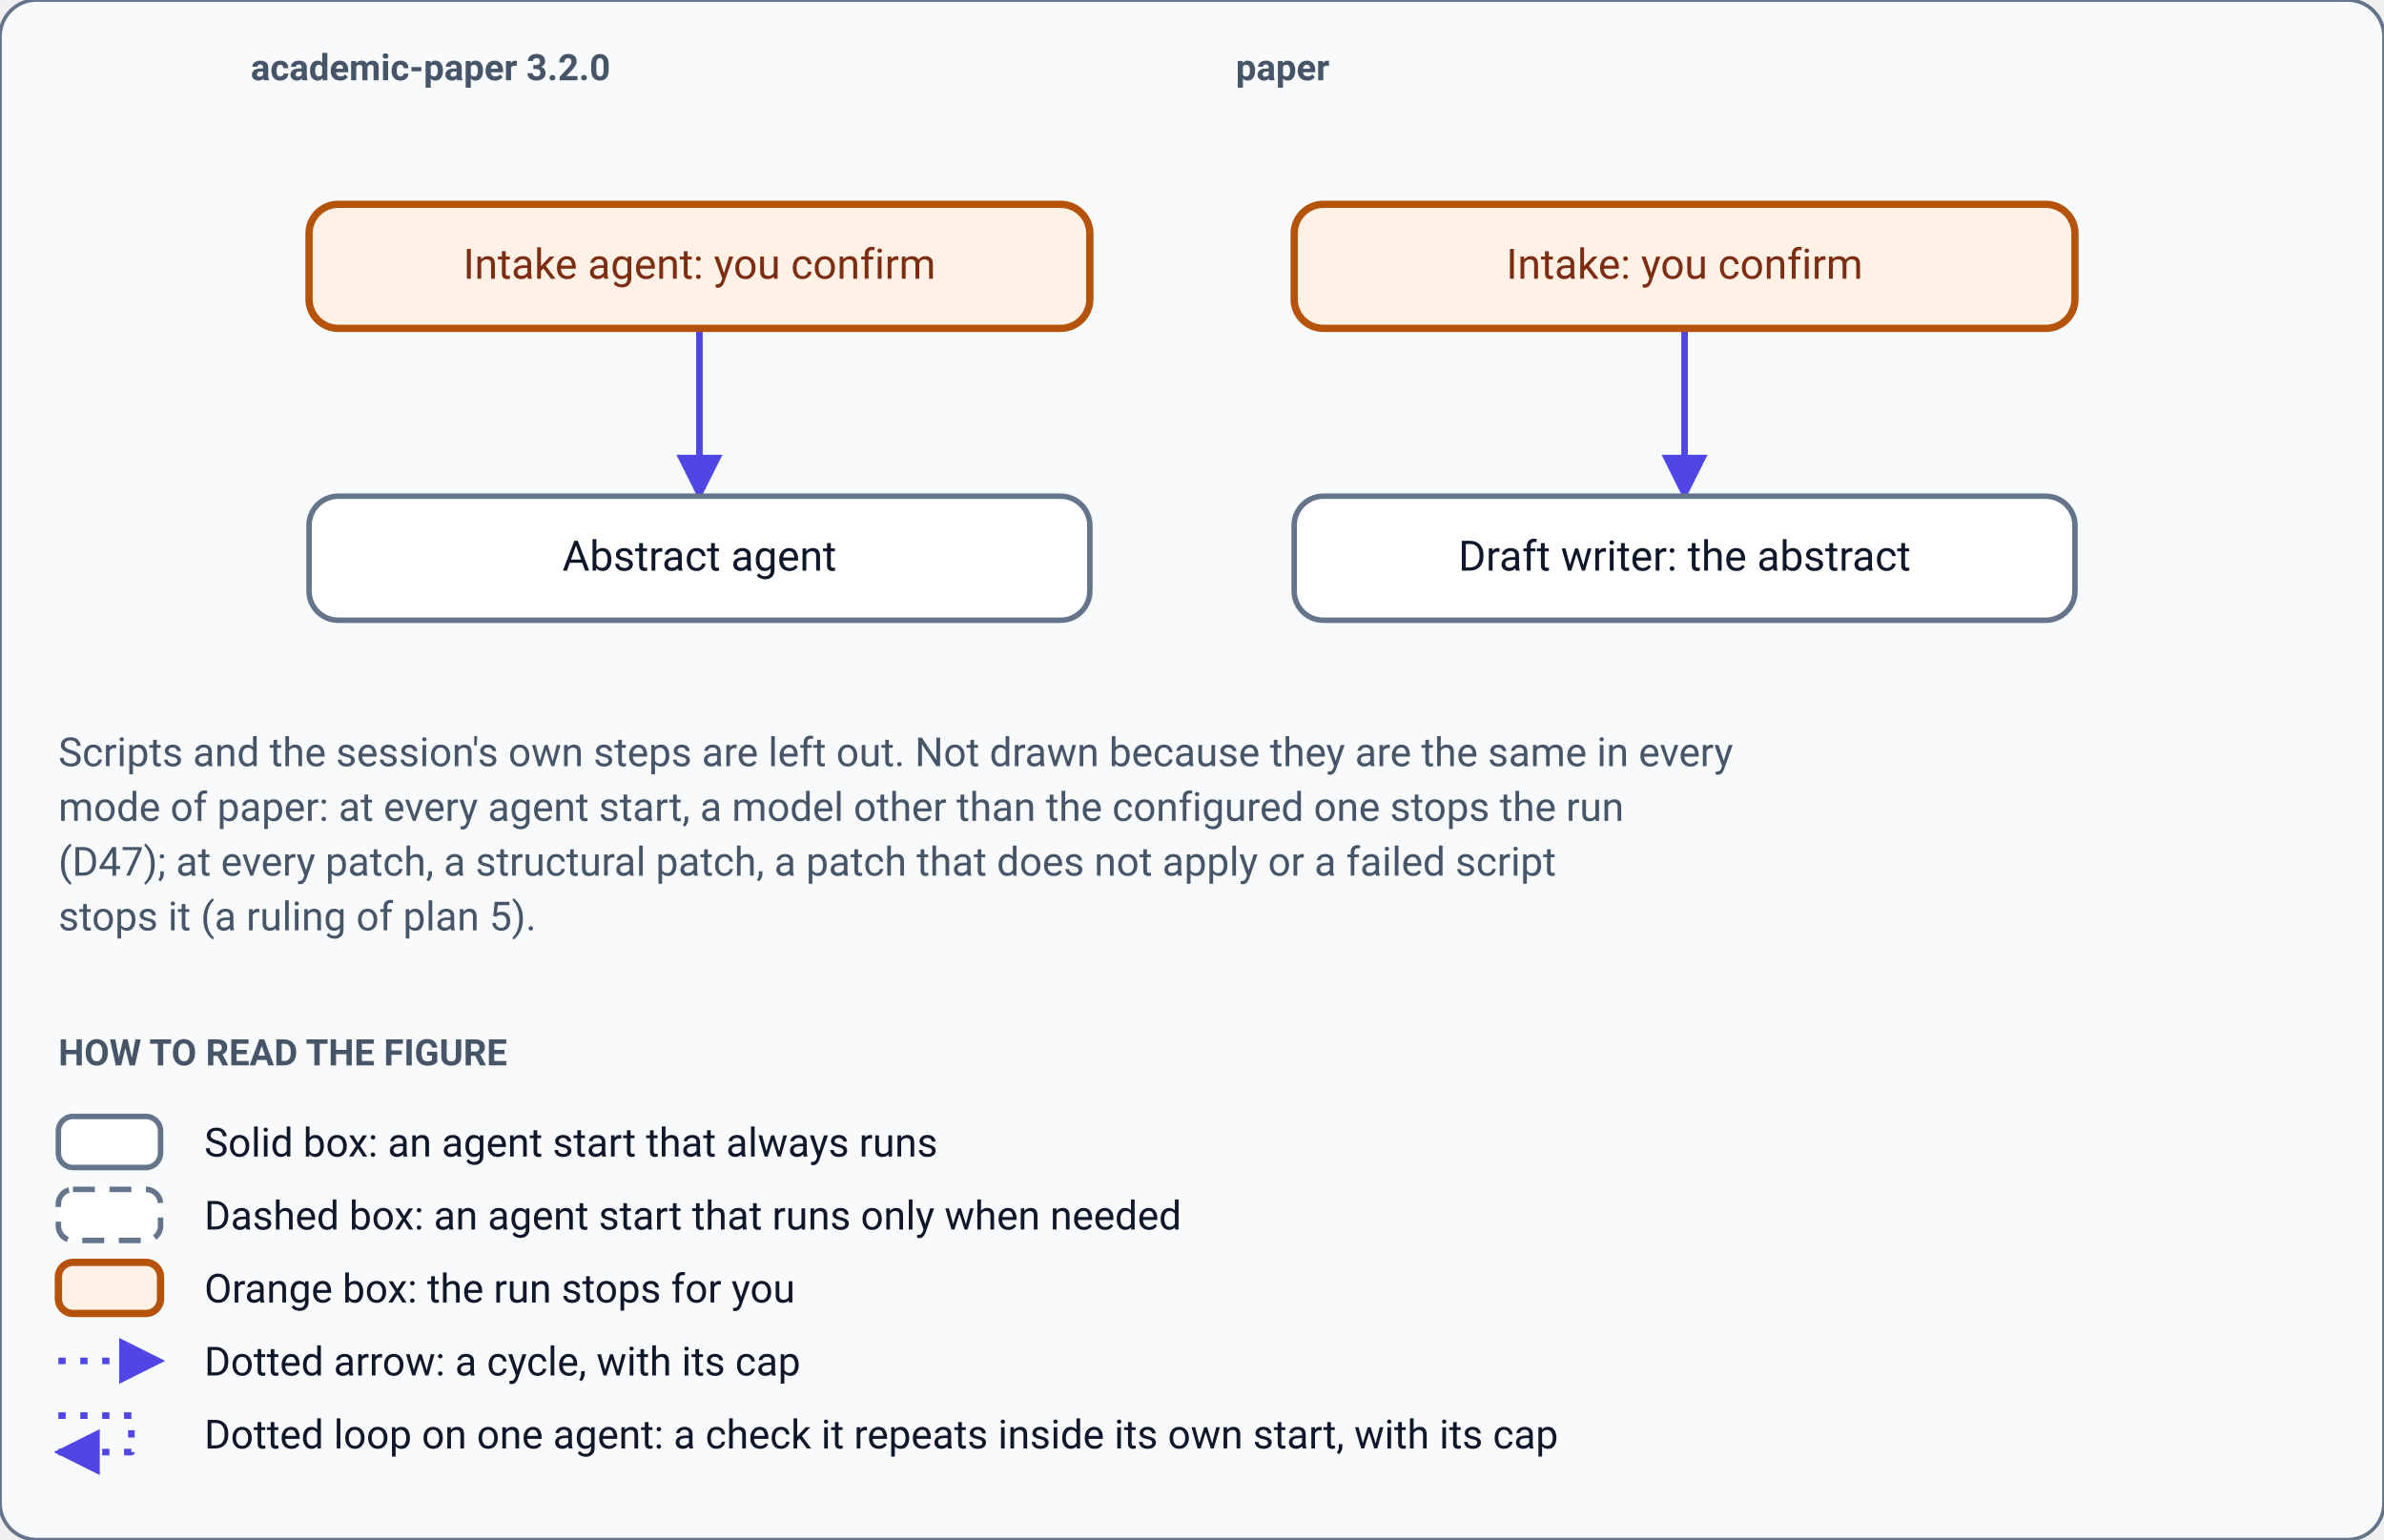
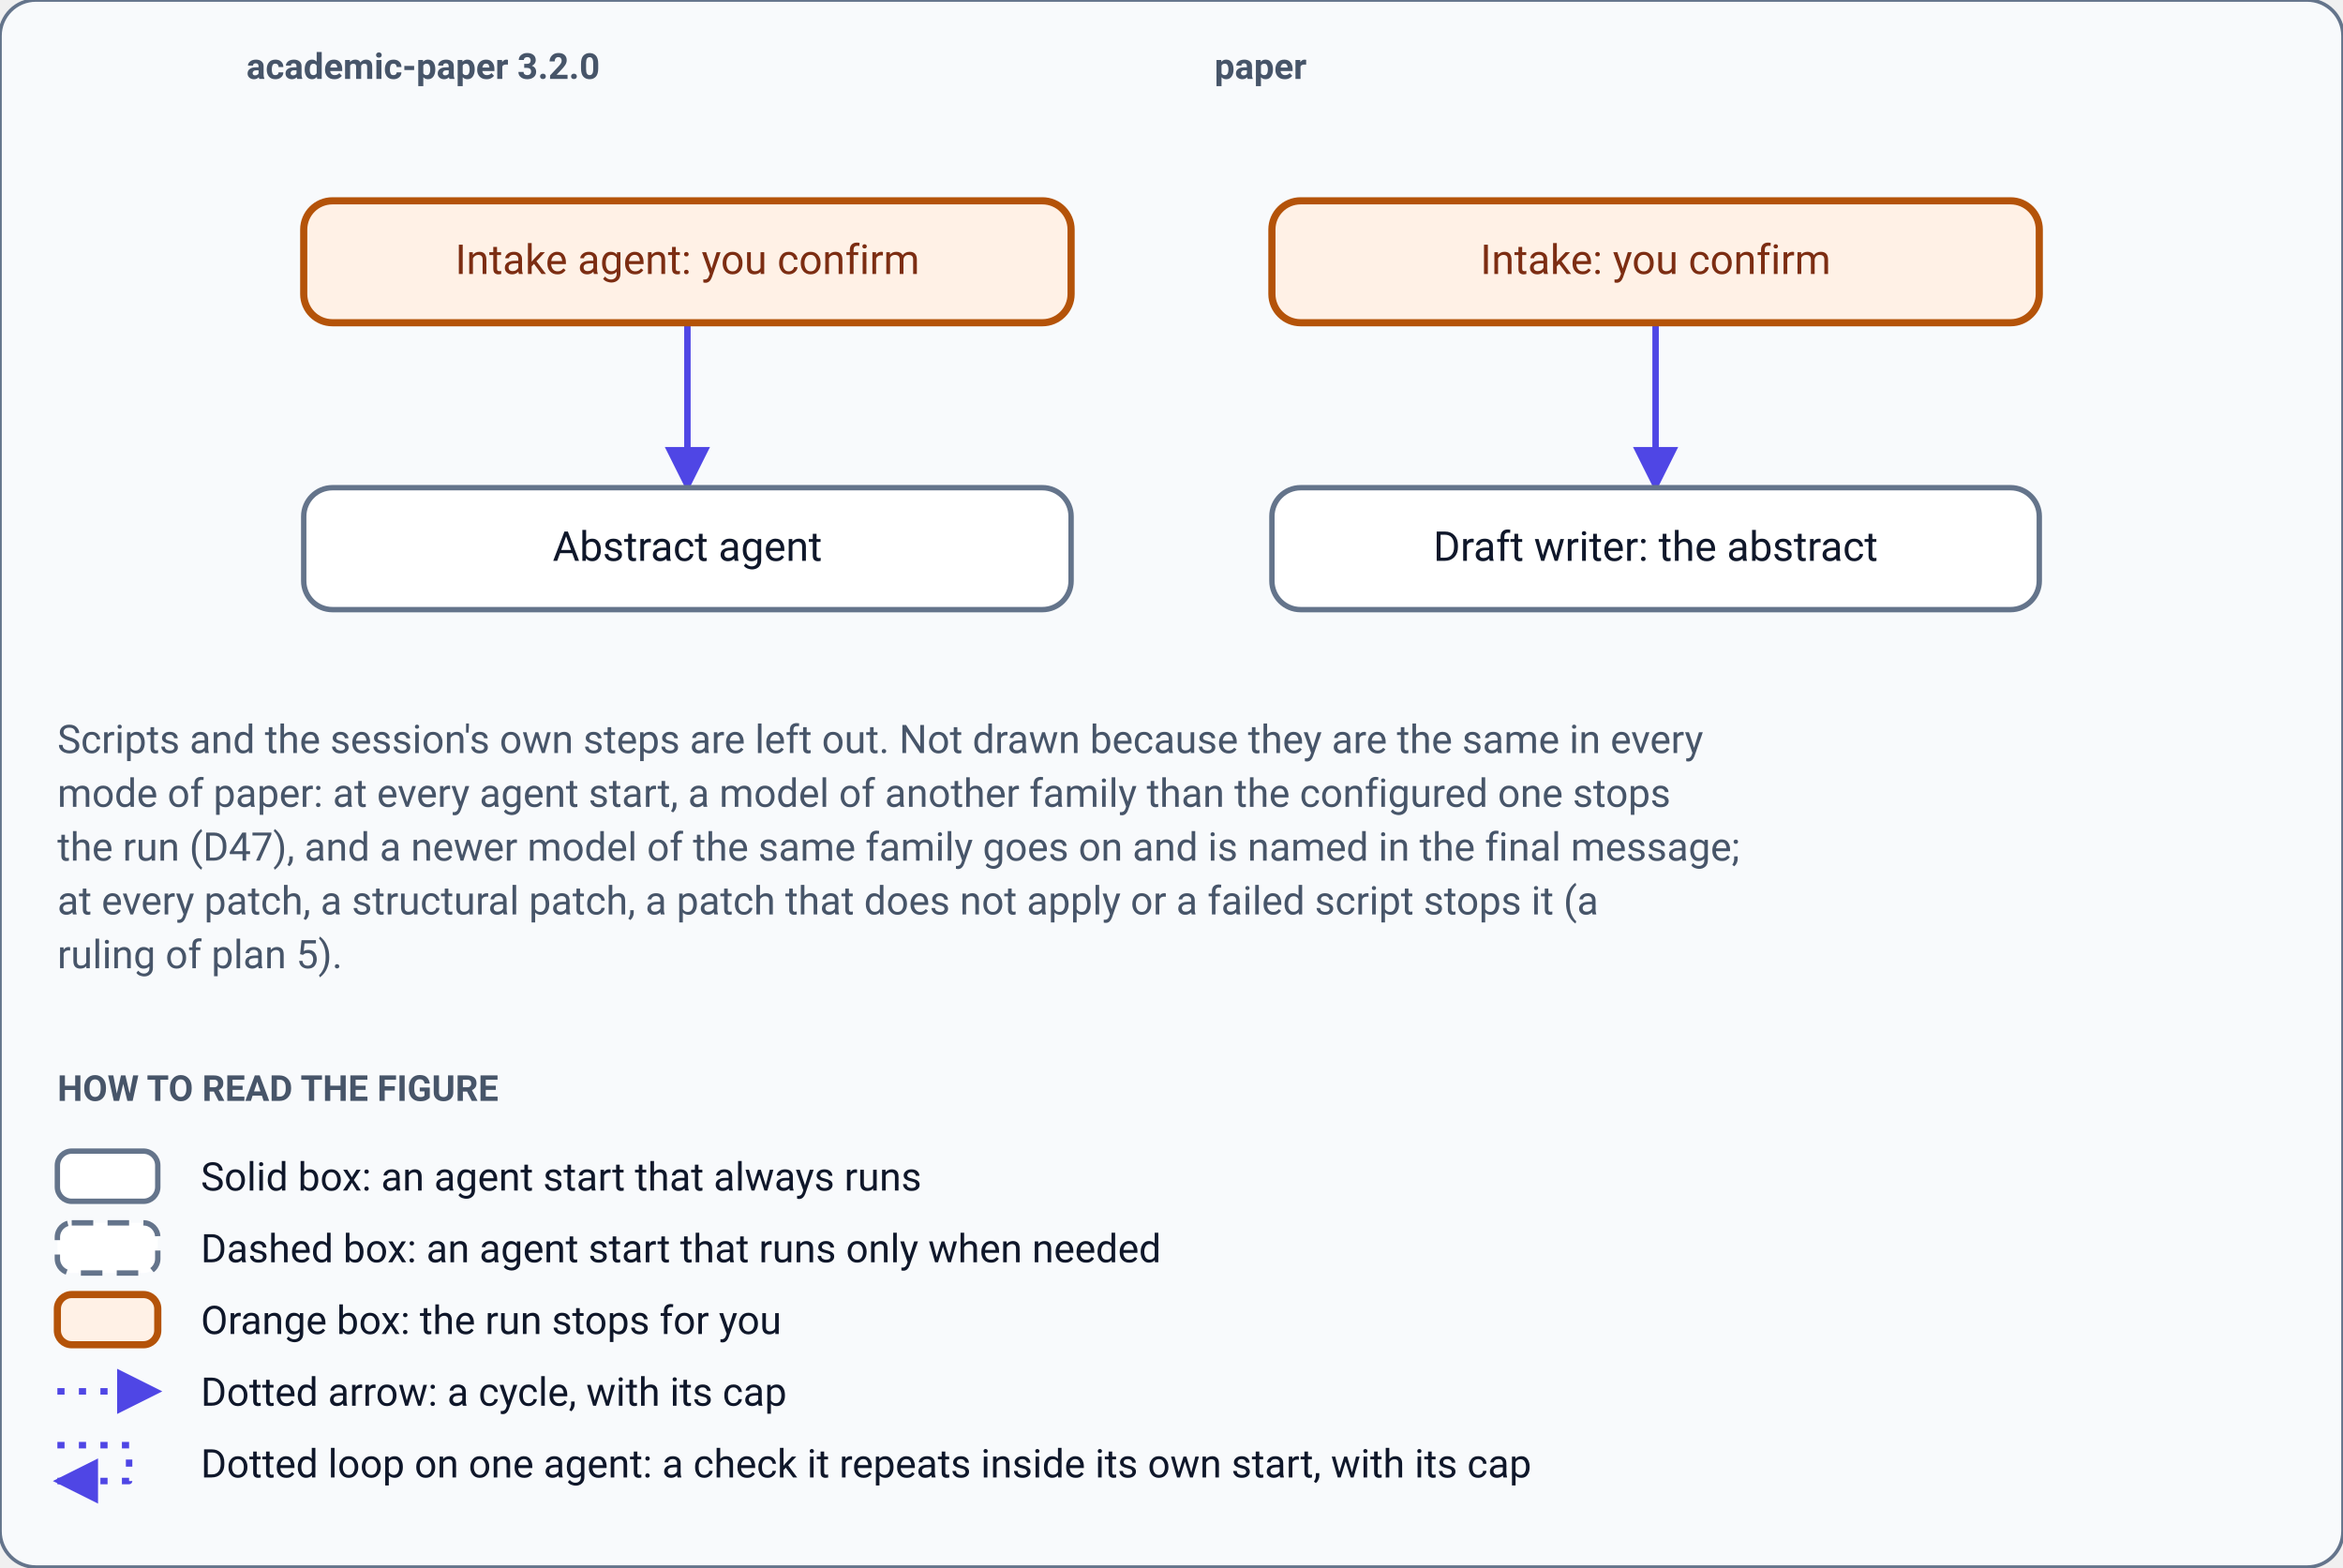
- <svg xmlns="http://www.w3.org/2000/svg" viewBox="0 0 653.4 422" width="653.4" height="422" role="img" aria-label="The abstract-only mode, simple view. Boxes: academic-paper 3.2.0: Intake agent: you confirm (stop); Abstract agent (agent) | paper: Intake: you confirm (stop); Draft writer: the abstract (agent).">
+ <svg xmlns="http://www.w3.org/2000/svg" viewBox="0 0 653.4 437" width="653.4" height="437" role="img" aria-label="The abstract-only mode, simple view. Boxes: academic-paper 3.2.0: Intake agent: you confirm (stop); Abstract agent (agent) | paper: Intake: you confirm (stop); Draft writer: the abstract (agent).">
  <defs>
    <marker id="arrow" viewBox="0 0 10 10" refX="9" refY="5" markerWidth="7" markerHeight="7" orient="auto">
      <path d="M0,0 L10,5 L0,10 z" fill="#4f46e5" />
    </marker>
  </defs>
-   <rect x="0" y="0" width="653.4" height="422" rx="10" fill="#f8fafc" stroke="#64748b" />
+   <rect x="0" y="0" width="653.4" height="437" rx="10" fill="#f8fafc" stroke="#64748b" />
  <text x="68.7" y="22" font-family="ui-sans-serif, -apple-system, 'Segoe UI', Roboto, Helvetica, Arial, sans-serif" font-size="10" fill="#475569" font-weight="700" text-anchor="start">academic-paper 3.2.0</text>
  <path d="M191.7,90 L191.7,136" fill="none" stroke="#4f46e5" stroke-width="1.8" marker-end="url(#arrow)" stroke-linejoin="round" />
  <rect x="84.7" y="56" width="214" height="34" rx="8" fill="#fff1e6" stroke="#b45309" stroke-width="2" />
  <text x="191.7" y="76.4" font-family="ui-sans-serif, -apple-system, 'Segoe UI', Roboto, Helvetica, Arial, sans-serif" font-size="11.5" fill="#7c2d12" font-weight="400" text-anchor="middle">Intake agent: you confirm</text>
  <rect x="84.7" y="136" width="214" height="34" rx="8" fill="#ffffff" stroke="#64748b" stroke-width="1.5" />
  <text x="191.7" y="156.4" font-family="ui-sans-serif, -apple-system, 'Segoe UI', Roboto, Helvetica, Arial, sans-serif" font-size="11.5" fill="#0f172a" font-weight="400" text-anchor="middle">Abstract agent</text>
  <text x="338.7" y="22" font-family="ui-sans-serif, -apple-system, 'Segoe UI', Roboto, Helvetica, Arial, sans-serif" font-size="10" fill="#475569" font-weight="700" text-anchor="start">paper</text>
  <path d="M461.7,90 L461.7,136" fill="none" stroke="#4f46e5" stroke-width="1.8" marker-end="url(#arrow)" stroke-linejoin="round" />
  <rect x="354.7" y="56" width="214" height="34" rx="8" fill="#fff1e6" stroke="#b45309" stroke-width="2" />
  <text x="461.7" y="76.4" font-family="ui-sans-serif, -apple-system, 'Segoe UI', Roboto, Helvetica, Arial, sans-serif" font-size="11.5" fill="#7c2d12" font-weight="400" text-anchor="middle">Intake: you confirm</text>
  <rect x="354.7" y="136" width="214" height="34" rx="8" fill="#ffffff" stroke="#64748b" stroke-width="1.5" />
  <text x="461.7" y="156.4" font-family="ui-sans-serif, -apple-system, 'Segoe UI', Roboto, Helvetica, Arial, sans-serif" font-size="11.5" fill="#0f172a" font-weight="400" text-anchor="middle">Draft writer: the abstract</text>
  <text x="16" y="210" font-family="ui-sans-serif, -apple-system, 'Segoe UI', Roboto, Helvetica, Arial, sans-serif" font-size="11" fill="#475569" font-weight="400" text-anchor="start">Scripts and the session's own steps are left out. Not drawn because they are the same in every</text>
-   <text x="16" y="225" font-family="ui-sans-serif, -apple-system, 'Segoe UI', Roboto, Helvetica, Arial, sans-serif" font-size="11" fill="#475569" font-weight="400" text-anchor="start">mode of paper: at every agent start, a model other than the configured one stops the run</text>
-   <text x="16" y="240" font-family="ui-sans-serif, -apple-system, 'Segoe UI', Roboto, Helvetica, Arial, sans-serif" font-size="11" fill="#475569" font-weight="400" text-anchor="start">(D47); at every patch, a structural patch, a patch that does not apply or a failed script</text>
-   <text x="16" y="255" font-family="ui-sans-serif, -apple-system, 'Segoe UI', Roboto, Helvetica, Arial, sans-serif" font-size="11" fill="#475569" font-weight="400" text-anchor="start">stops it (a ruling of plan 5).</text>
-   <text x="16" y="292" font-family="ui-sans-serif, -apple-system, 'Segoe UI', Roboto, Helvetica, Arial, sans-serif" font-size="10" fill="#475569" font-weight="700" text-anchor="start">HOW TO READ THE FIGURE</text>
-   <rect x="16" y="306" width="28" height="14" rx="4" fill="#ffffff" stroke="#64748b" stroke-width="1.5" />
-   <text x="56" y="317" font-family="ui-sans-serif, -apple-system, 'Segoe UI', Roboto, Helvetica, Arial, sans-serif" font-size="11" fill="#0f172a" font-weight="400" text-anchor="start">Solid box: an agent start that always runs</text>
-   <rect x="16" y="326" width="28" height="14" rx="4" fill="#ffffff" stroke="#64748b" stroke-width="1.5" stroke-dasharray="6 4" />
-   <text x="56" y="337" font-family="ui-sans-serif, -apple-system, 'Segoe UI', Roboto, Helvetica, Arial, sans-serif" font-size="11" fill="#0f172a" font-weight="400" text-anchor="start">Dashed box: an agent start that runs only when needed</text>
-   <rect x="16" y="346" width="28" height="14" rx="4" fill="#fff1e6" stroke="#b45309" stroke-width="2" />
-   <text x="56" y="357" font-family="ui-sans-serif, -apple-system, 'Segoe UI', Roboto, Helvetica, Arial, sans-serif" font-size="11" fill="#0f172a" font-weight="400" text-anchor="start">Orange box: the run stops for you</text>
-   <path d="M16,373 L44,373" fill="none" stroke="#4f46e5" stroke-width="1.8" stroke-dasharray="2 4" marker-end="url(#arrow)" stroke-linejoin="round" />
-   <text x="56" y="377" font-family="ui-sans-serif, -apple-system, 'Segoe UI', Roboto, Helvetica, Arial, sans-serif" font-size="11" fill="#0f172a" font-weight="400" text-anchor="start">Dotted arrow: a cycle, with its cap</text>
-   <path d="M16,388 L36,388 L36,398 L16,398" fill="none" stroke="#4f46e5" stroke-width="1.8" stroke-dasharray="2 4" marker-end="url(#arrow)" stroke-linejoin="round" />
-   <text x="56" y="397" font-family="ui-sans-serif, -apple-system, 'Segoe UI', Roboto, Helvetica, Arial, sans-serif" font-size="11" fill="#0f172a" font-weight="400" text-anchor="start">Dotted loop on one agent: a check it repeats inside its own start, with its cap</text>
+   <text x="16" y="225" font-family="ui-sans-serif, -apple-system, 'Segoe UI', Roboto, Helvetica, Arial, sans-serif" font-size="11" fill="#475569" font-weight="400" text-anchor="start">mode of paper: at every agent start, a model of another family than the configured one stops</text>
+   <text x="16" y="240" font-family="ui-sans-serif, -apple-system, 'Segoe UI', Roboto, Helvetica, Arial, sans-serif" font-size="11" fill="#475569" font-weight="400" text-anchor="start">the run (D47), and a newer model of the same family goes on and is named in the final message;</text>
+   <text x="16" y="255" font-family="ui-sans-serif, -apple-system, 'Segoe UI', Roboto, Helvetica, Arial, sans-serif" font-size="11" fill="#475569" font-weight="400" text-anchor="start">at every patch, a structural patch, a patch that does not apply or a failed script stops it (a</text>
+   <text x="16" y="270" font-family="ui-sans-serif, -apple-system, 'Segoe UI', Roboto, Helvetica, Arial, sans-serif" font-size="11" fill="#475569" font-weight="400" text-anchor="start">ruling of plan 5).</text>
+   <text x="16" y="307" font-family="ui-sans-serif, -apple-system, 'Segoe UI', Roboto, Helvetica, Arial, sans-serif" font-size="10" fill="#475569" font-weight="700" text-anchor="start">HOW TO READ THE FIGURE</text>
+   <rect x="16" y="321" width="28" height="14" rx="4" fill="#ffffff" stroke="#64748b" stroke-width="1.5" />
+   <text x="56" y="332" font-family="ui-sans-serif, -apple-system, 'Segoe UI', Roboto, Helvetica, Arial, sans-serif" font-size="11" fill="#0f172a" font-weight="400" text-anchor="start">Solid box: an agent start that always runs</text>
+   <rect x="16" y="341" width="28" height="14" rx="4" fill="#ffffff" stroke="#64748b" stroke-width="1.5" stroke-dasharray="6 4" />
+   <text x="56" y="352" font-family="ui-sans-serif, -apple-system, 'Segoe UI', Roboto, Helvetica, Arial, sans-serif" font-size="11" fill="#0f172a" font-weight="400" text-anchor="start">Dashed box: an agent start that runs only when needed</text>
+   <rect x="16" y="361" width="28" height="14" rx="4" fill="#fff1e6" stroke="#b45309" stroke-width="2" />
+   <text x="56" y="372" font-family="ui-sans-serif, -apple-system, 'Segoe UI', Roboto, Helvetica, Arial, sans-serif" font-size="11" fill="#0f172a" font-weight="400" text-anchor="start">Orange box: the run stops for you</text>
+   <path d="M16,388 L44,388" fill="none" stroke="#4f46e5" stroke-width="1.8" stroke-dasharray="2 4" marker-end="url(#arrow)" stroke-linejoin="round" />
+   <text x="56" y="392" font-family="ui-sans-serif, -apple-system, 'Segoe UI', Roboto, Helvetica, Arial, sans-serif" font-size="11" fill="#0f172a" font-weight="400" text-anchor="start">Dotted arrow: a cycle, with its cap</text>
+   <path d="M16,403 L36,403 L36,413 L16,413" fill="none" stroke="#4f46e5" stroke-width="1.8" stroke-dasharray="2 4" marker-end="url(#arrow)" stroke-linejoin="round" />
+   <text x="56" y="412" font-family="ui-sans-serif, -apple-system, 'Segoe UI', Roboto, Helvetica, Arial, sans-serif" font-size="11" fill="#0f172a" font-weight="400" text-anchor="start">Dotted loop on one agent: a check it repeats inside its own start, with its cap</text>
</svg>
